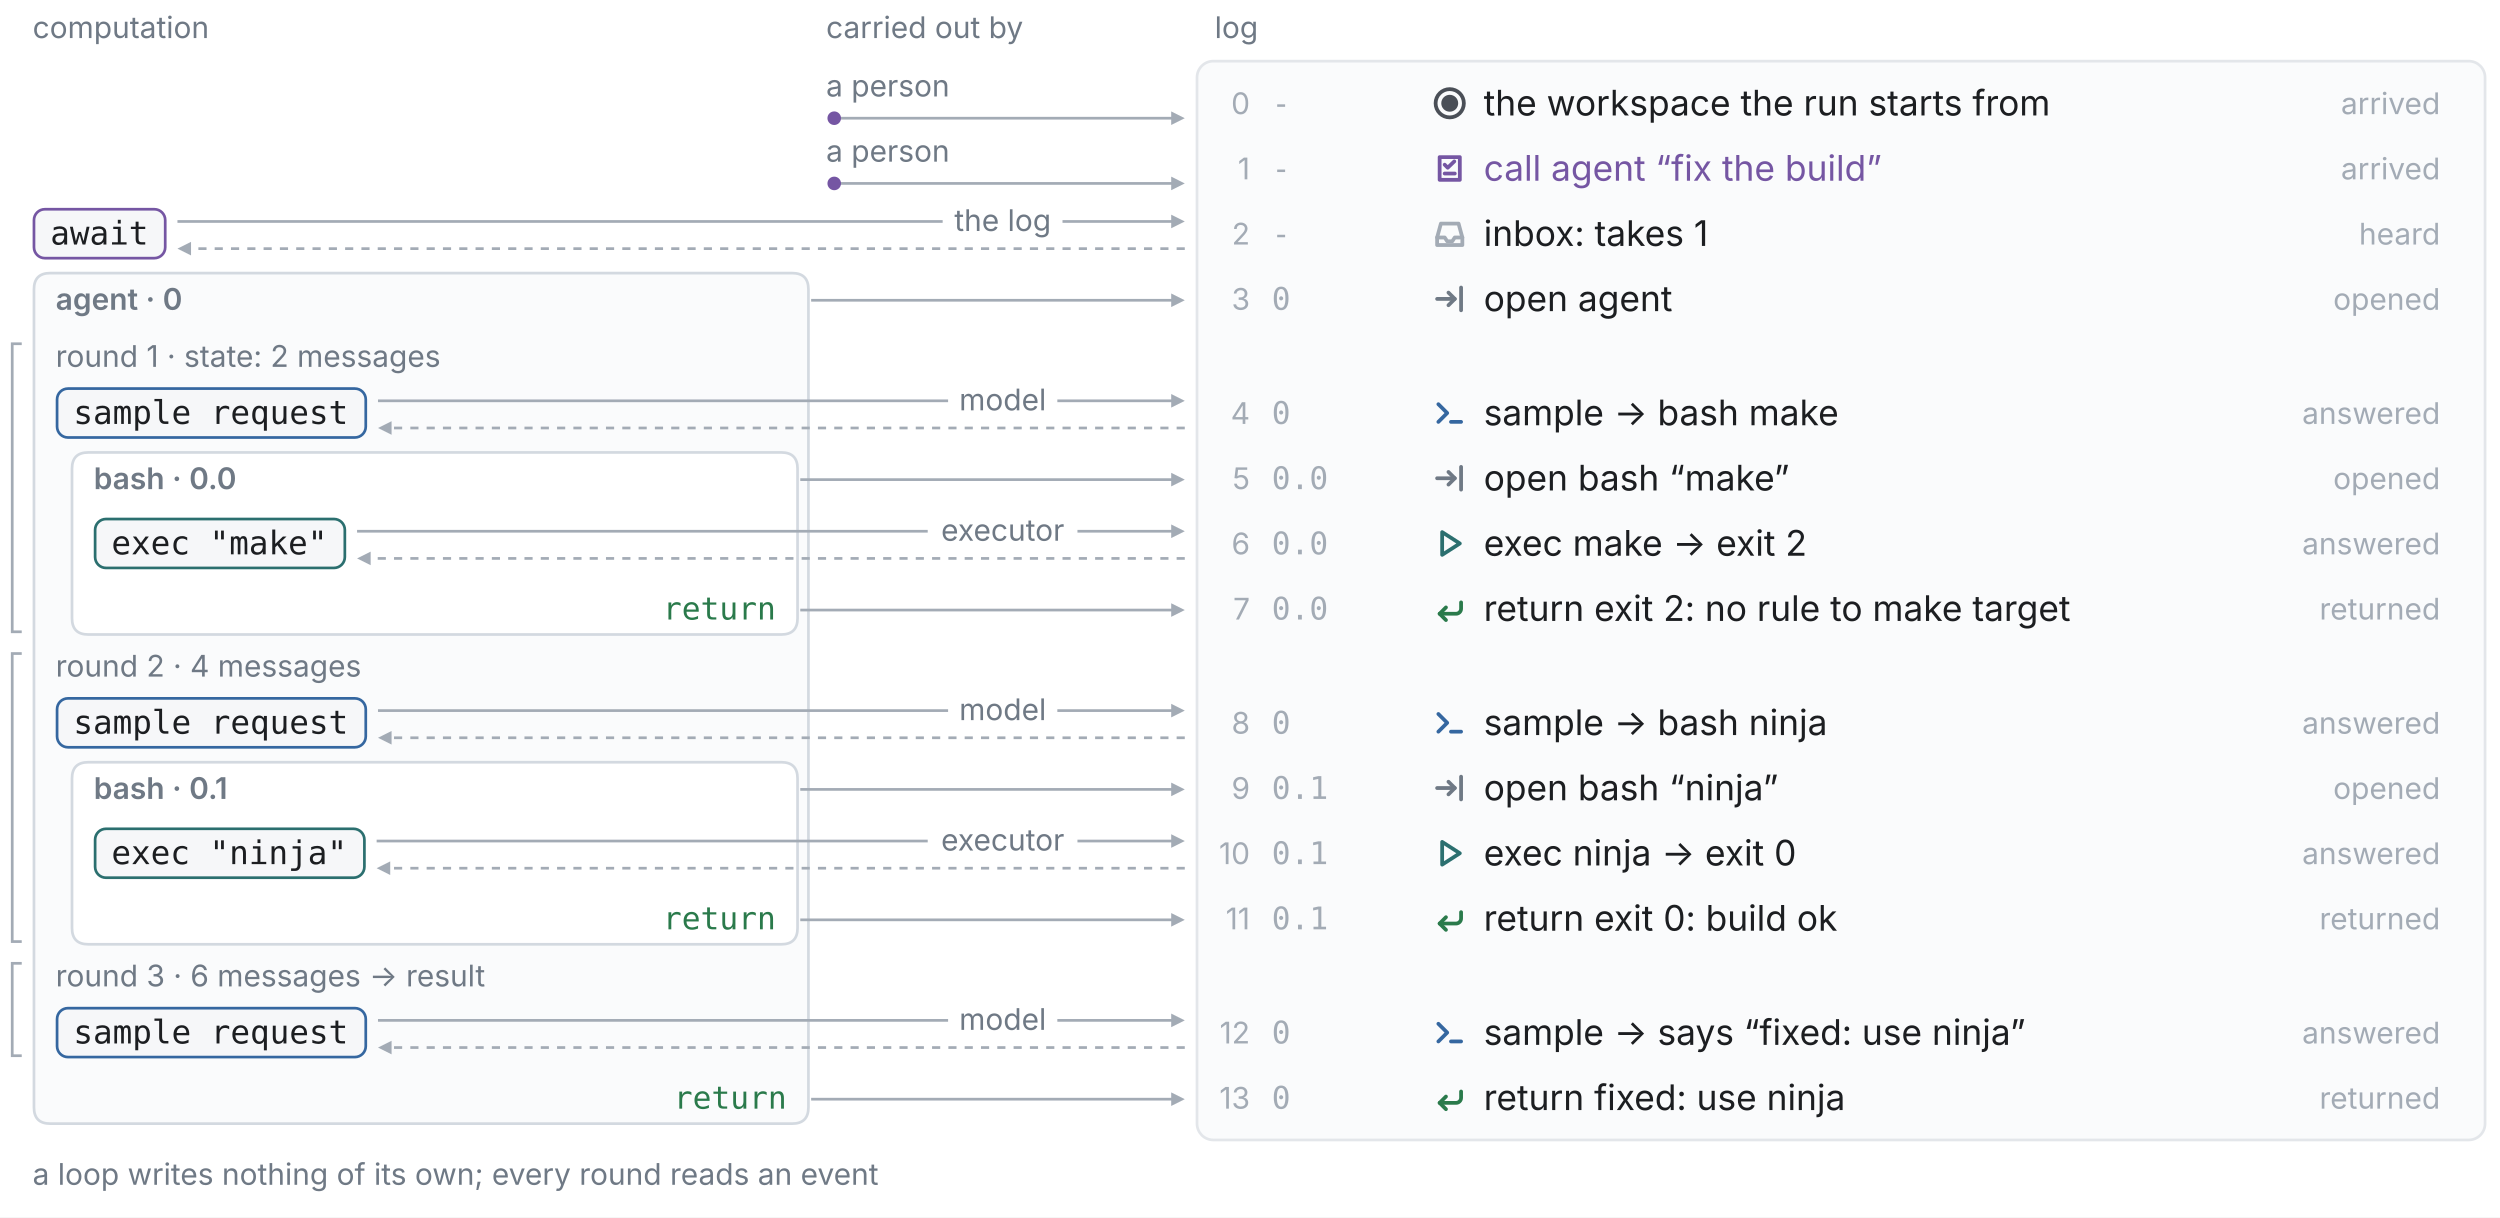
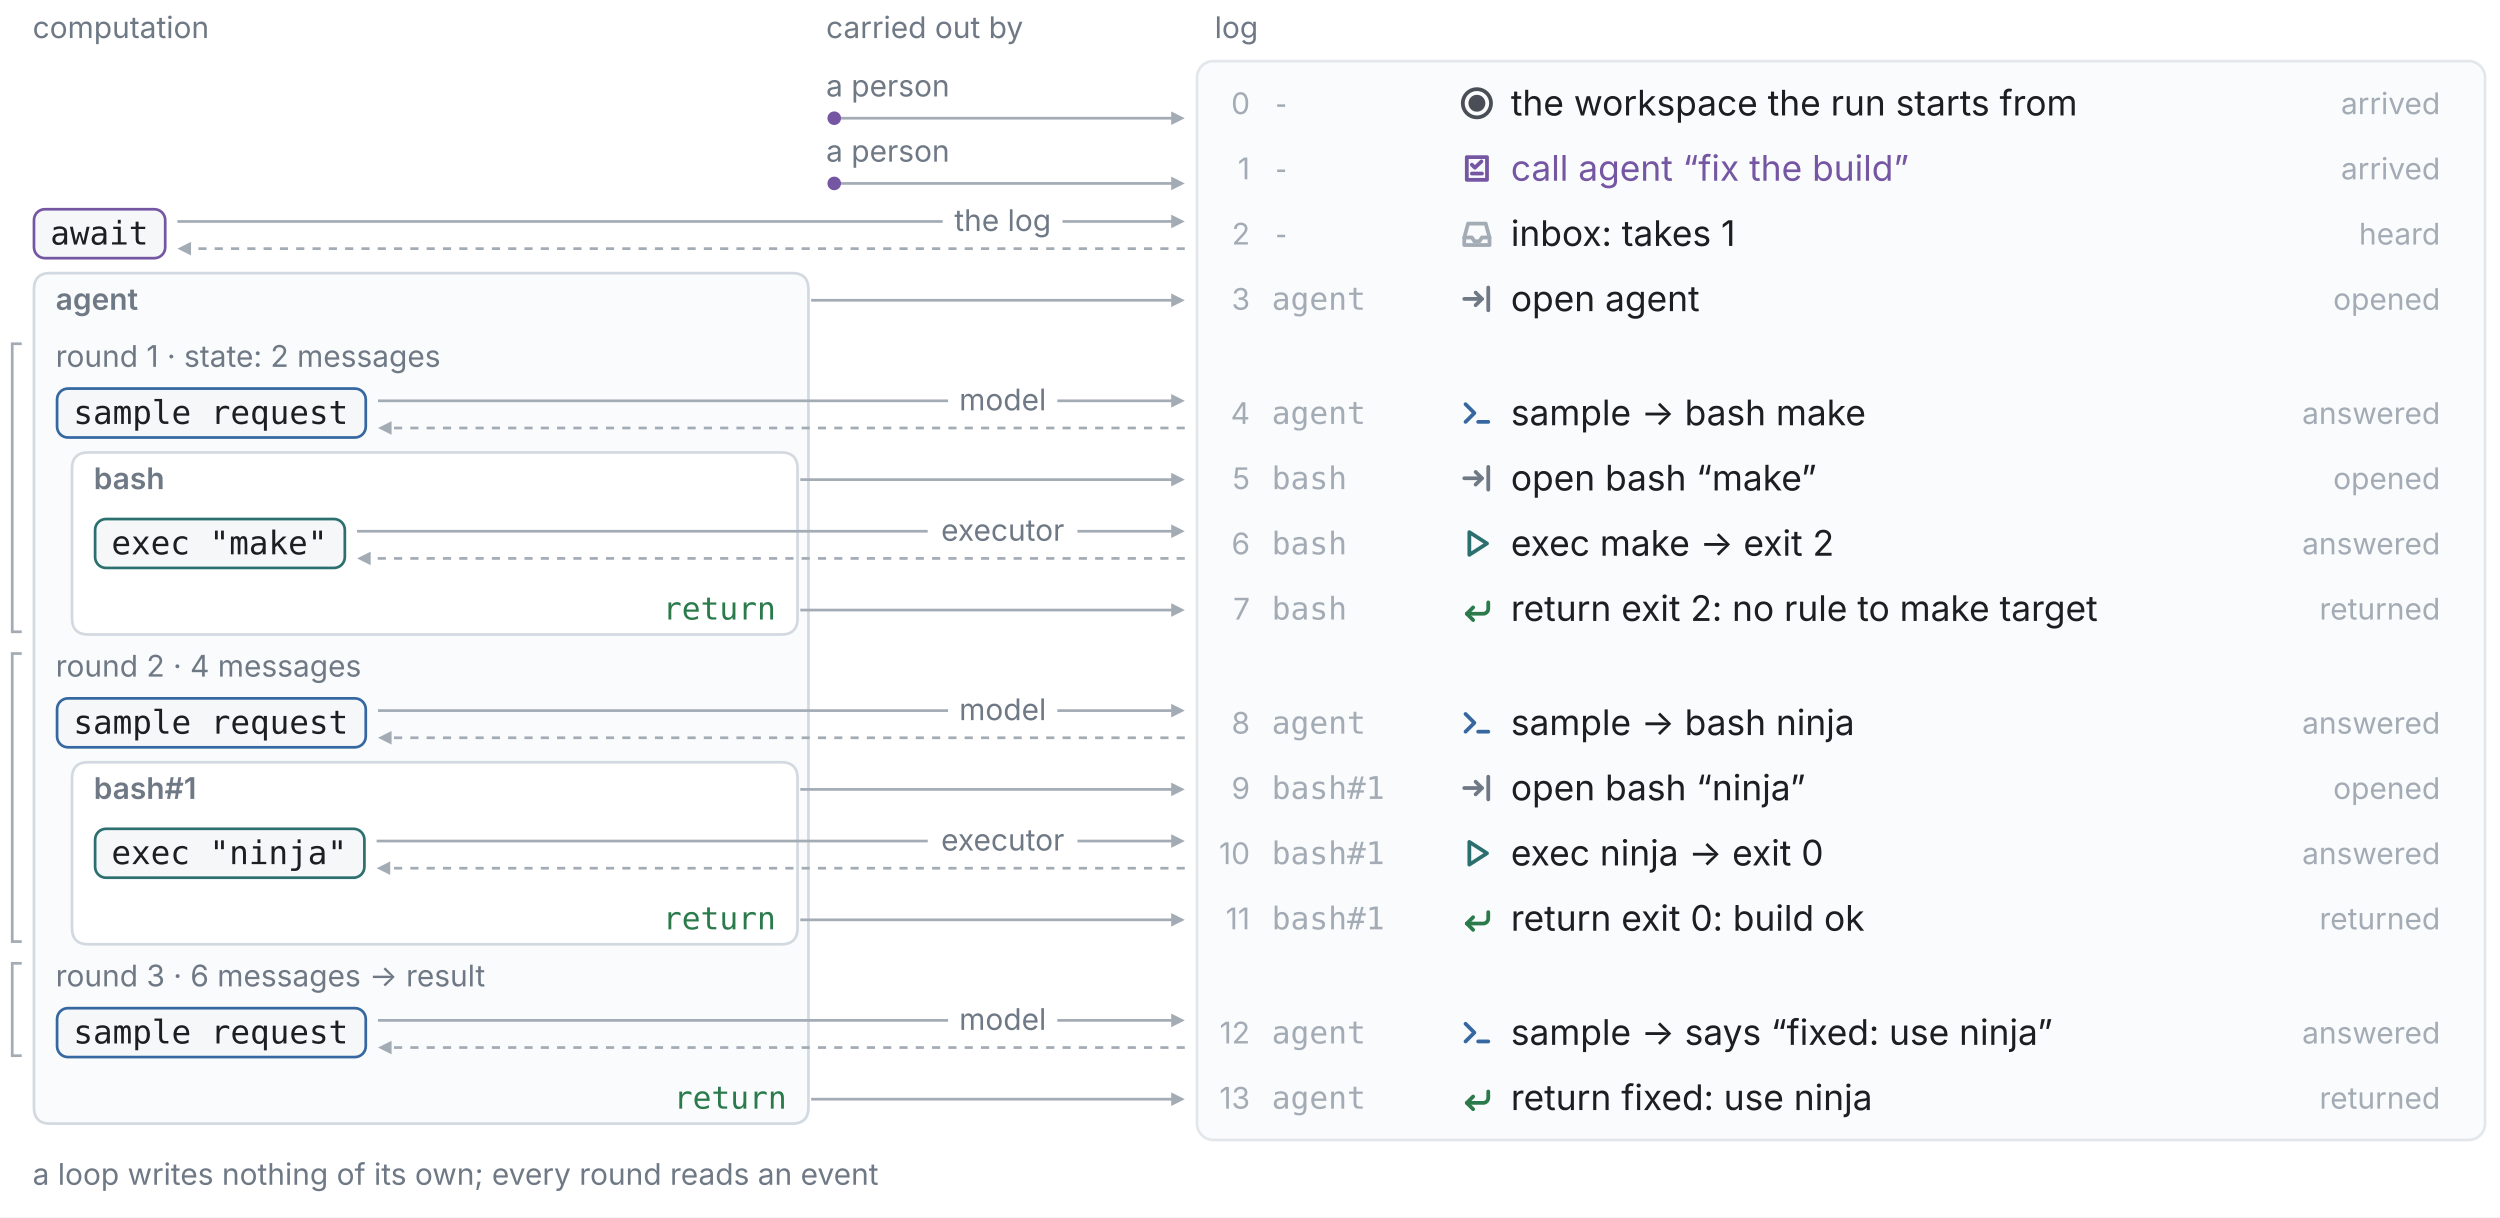
<svg xmlns="http://www.w3.org/2000/svg" viewBox="0 0 920 448" width="920" height="448">
  <style>text{font-family:-apple-system, BlinkMacSystemFont, 'Segoe UI', system-ui, sans-serif;font-size:13px;fill:#1c1e21}.m{font-family:ui-monospace, SFMono-Regular, Menlo, Consolas, monospace}.s{font-size:11px;fill:#6f7985}.f{font-size:11px;fill:#a3abb5}.b{font-weight:600}.n{font-variant-numeric:tabular-nums}.fr{font-family:ui-monospace, SFMono-Regular, Menlo, Consolas, monospace;font-size:11.5px;fill:#a3abb5}.ch{font-family:ui-monospace, SFMono-Regular, Menlo, Consolas, monospace;font-size:12px}.e{font-family:ui-monospace, SFMono-Regular, Menlo, Consolas, monospace;font-size:11.5px}.a{stroke:#a3abb5;fill:none}.d{stroke-dasharray:3 3}.bx{stroke:#d3d9e0;fill:none}</style>
  <rect width="920" height="448" fill="#fff" />
  <text x="12" y="14" class="s">computation</text>
  <text x="304" y="14" class="s">carried out by</text>
  <text x="447" y="14" class="s">log</text>
  <rect x="440.5" y="22.5" width="474" height="397" rx="6" fill="#fafbfc" stroke="#e3e6ea" />
  <path fill="#fafbfc" d="M12.5,407.5V106.5Q12.5,100.5 18.5,100.5H291.5Q297.5,100.5 297.5,106.5V407.5Q297.5,413.5 291.5,413.5H18.5Q12.5,413.5 12.5,407.5Z" />
  <path class="bx" d="M12.5,407.5V106.5Q12.5,100.5 18.5,100.5H291.5Q297.5,100.5 297.5,106.5V407.5Q297.5,413.5 291.5,413.5H18.5Q12.5,413.5 12.5,407.5" />
  <path fill="#fff" d="M26.5,227.5V172.5Q26.5,166.5 32.5,166.5H287.5Q293.5,166.5 293.5,172.5V227.5Q293.5,233.5 287.5,233.5H32.5Q26.5,233.5 26.5,227.5Z" />
  <path class="bx" d="M26.5,227.5V172.5Q26.5,166.5 32.5,166.5H287.5Q293.5,166.5 293.5,172.5V227.5Q293.5,233.5 287.5,233.5H32.5Q26.5,233.5 26.5,227.5" />
  <path fill="#fff" d="M26.5,341.5V286.5Q26.5,280.5 32.5,280.5H287.5Q293.5,280.5 293.5,286.5V341.5Q293.5,347.5 287.5,347.5H32.5Q26.5,347.5 26.5,341.5Z" />
  <path class="bx" d="M26.5,341.5V286.5Q26.5,280.5 32.5,280.5H287.5Q293.5,280.5 293.5,286.5V341.5Q293.5,347.5 287.5,347.5H32.5Q26.5,347.5 26.5,341.5" />
  <text x="460" y="42" class="f n" text-anchor="end">0</text>
  <text x="468" y="42" class="fr">-</text>
-   <g transform="translate(527,31.5) scale(0.9286)" stroke="#4a4f57" fill="#4a4f57" stroke-width="1.5" stroke-linecap="round" stroke-linejoin="round">
+   <g transform="translate(537,31.5) scale(0.9286)" stroke="#4a4f57" fill="#4a4f57" stroke-width="1.5" stroke-linecap="round" stroke-linejoin="round">
    <circle cx="7" cy="7" r="2.6" />
    <circle cx="7" cy="7" r="5.6" fill="none" />
  </g>
-   <text x="546" y="42.5">the workspace the run starts from</text>
+   <text x="556" y="42.5">the workspace the run starts from</text>
  <text x="898" y="42" class="f" text-anchor="end">arrived</text>
  <text x="304" y="35.5" class="s">a person</text>
  <path class="a" d="M307,43.5H432" />
  <path fill="#a3abb5" d="M436,43.5l-5,-2.5v5z" />
  <circle cx="307" cy="43.5" r="2.5" fill="#7556a3" />
  <text x="460" y="66" class="f n" text-anchor="end">1</text>
  <text x="468" y="66" class="fr">-</text>
-   <g transform="translate(527,55.5) scale(0.9286)" stroke="#7556a3" fill="#7556a3" stroke-width="1.5" stroke-linecap="round" stroke-linejoin="round">
+   <g transform="translate(537,55.5) scale(0.9286)" stroke="#7556a3" fill="#7556a3" stroke-width="1.5" stroke-linecap="round" stroke-linejoin="round">
    <path d="M3 2.5h8v9H3z" fill="none" />
    <path d="M5 5.5l1.2 1.2L8.8 4.2M5 9h4" fill="none" />
  </g>
-   <text x="546" y="66.5" style="fill:#7556a3">call agent “fix the build”</text>
+   <text x="556" y="66.5" style="fill:#7556a3">call agent “fix the build”</text>
  <text x="898" y="66" class="f" text-anchor="end">arrived</text>
  <text x="304" y="59.5" class="s">a person</text>
  <path class="a" d="M307,67.5H432" />
  <path fill="#a3abb5" d="M436,67.5l-5,-2.5v5z" />
  <circle cx="307" cy="67.5" r="2.5" fill="#7556a3" />
  <text x="460" y="90" class="f n" text-anchor="end">2</text>
  <text x="468" y="90" class="fr">-</text>
-   <g transform="translate(527,79.5) scale(0.9286)" stroke="#a3abb5" fill="#a3abb5" stroke-width="1.5" stroke-linecap="round" stroke-linejoin="round">
+   <g transform="translate(537,79.5) scale(0.9286)" stroke="#a3abb5" fill="#a3abb5" stroke-width="1.5" stroke-linecap="round" stroke-linejoin="round">
    <path d="M2 8.5h3l1 1.5h2l1-1.5h3" fill="none" />
    <path d="M2 8.5L3.5 3h7L12 8.5v3H2z" fill="none" />
  </g>
-   <text x="546" y="90.5">inbox: takes 1</text>
+   <text x="556" y="90.5">inbox: takes 1</text>
  <text x="898" y="90" class="f" text-anchor="end">heard</text>
  <rect x="12.5" y="77.0" width="48.3" height="18" rx="4" fill="#f6f7f9" stroke="#7556a3" />
  <text x="18.5" y="90" class="ch">await</text>
  <path class="a" d="M65.3,81.5H432" />
  <path fill="#a3abb5" d="M436,81.5l-5,-2.5v5z" />
  <rect x="346.9" y="75.0" width="44.1" height="13" fill="#fff" />
  <text x="369" y="85" class="s" text-anchor="middle">the log</text>
  <path class="a d" d="M436,91.5H69.3" />
  <path fill="#a3abb5" d="M65.3,91.5l5,-2.5v5z" />
  <text x="460" y="114" class="f n" text-anchor="end">3</text>
-   <text x="468" y="114" class="fr">0</text>
-   <g transform="translate(527,103.5) scale(0.9286)" stroke="#6f7985" fill="#6f7985" stroke-width="1.5" stroke-linecap="round" stroke-linejoin="round">
+   <text x="468" y="114" class="fr">agent</text>
+   <g transform="translate(537,103.5) scale(0.9286)" stroke="#6f7985" fill="#6f7985" stroke-width="1.5" stroke-linecap="round" stroke-linejoin="round">
    <path d="M2 7h7" fill="none" />
    <path d="M6.5 4.5L9 7l-2.5 2.5" fill="none" />
    <path d="M11.5 2.5v9" fill="none" />
  </g>
-   <text x="546" y="114.5">open agent</text>
+   <text x="556" y="114.5">open agent</text>
  <text x="898" y="114" class="f" text-anchor="end">opened</text>
-   <text x="20.5" y="114" class="s b">agent · 0</text>
+   <text x="20.5" y="114" class="s b">agent</text>
  <path class="a" d="M298.5,110.5H432" />
  <path fill="#a3abb5" d="M436,110.5l-5,-2.5v5z" />
  <text x="20.5" y="135" class="s">round 1 · state: 2 messages</text>
  <text x="460" y="156" class="f n" text-anchor="end">4</text>
-   <text x="468" y="156" class="fr">0</text>
-   <g transform="translate(527,145.5) scale(0.9286)" stroke="#3567a0" fill="#3567a0" stroke-width="1.5" stroke-linecap="round" stroke-linejoin="round">
+   <text x="468" y="156" class="fr">agent</text>
+   <g transform="translate(537,145.5) scale(0.9286)" stroke="#3567a0" fill="#3567a0" stroke-width="1.5" stroke-linecap="round" stroke-linejoin="round">
    <path d="M2.5 3.5L6 7l-3.5 3.5" fill="none" />
    <path d="M7.5 10.5h4" fill="none" />
  </g>
-   <text x="546" y="156.5">sample → bash make</text>
+   <text x="556" y="156.5">sample → bash make</text>
  <text x="898" y="156" class="f" text-anchor="end">answered</text>
  <rect x="21.0" y="143.0" width="113.6" height="18" rx="4" fill="#f6f7f9" stroke="#3567a0" />
  <text x="27" y="156" class="ch">sample request</text>
  <path class="a" d="M139.1,147.5H432" />
  <path fill="#a3abb5" d="M436,147.5l-5,-2.5v5z" />
  <rect x="348.9" y="141.0" width="40.2" height="13" fill="#fff" />
  <text x="369" y="151" class="s" text-anchor="middle">model</text>
  <path class="a d" d="M436,157.5H143.1" />
  <path fill="#a3abb5" d="M139.1,157.5l5,-2.5v5z" />
  <text x="460" y="180" class="f n" text-anchor="end">5</text>
-   <text x="468" y="180" class="fr">0.0</text>
-   <g transform="translate(527,169.5) scale(0.9286)" stroke="#6f7985" fill="#6f7985" stroke-width="1.5" stroke-linecap="round" stroke-linejoin="round">
+   <text x="468" y="180" class="fr">bash</text>
+   <g transform="translate(537,169.5) scale(0.9286)" stroke="#6f7985" fill="#6f7985" stroke-width="1.5" stroke-linecap="round" stroke-linejoin="round">
    <path d="M2 7h7" fill="none" />
    <path d="M6.5 4.5L9 7l-2.5 2.5" fill="none" />
    <path d="M11.5 2.5v9" fill="none" />
  </g>
-   <text x="546" y="180.5">open bash “make”</text>
+   <text x="556" y="180.5">open bash “make”</text>
  <text x="898" y="180" class="f" text-anchor="end">opened</text>
-   <text x="34.5" y="180" class="s b">bash · 0.0</text>
+   <text x="34.5" y="180" class="s b">bash</text>
  <path class="a" d="M294.5,176.5H432" />
  <path fill="#a3abb5" d="M436,176.5l-5,-2.5v5z" />
  <text x="460" y="204" class="f n" text-anchor="end">6</text>
-   <text x="468" y="204" class="fr">0.0</text>
-   <g transform="translate(527,193.5) scale(0.9286)" stroke="#2b6f6f" fill="#2b6f6f" stroke-width="1.5" stroke-linecap="round" stroke-linejoin="round">
+   <text x="468" y="204" class="fr">bash</text>
+   <g transform="translate(537,193.5) scale(0.9286)" stroke="#2b6f6f" fill="#2b6f6f" stroke-width="1.5" stroke-linecap="round" stroke-linejoin="round">
    <path d="M4 2.5l7 4.5-7 4.5z" fill="none" />
  </g>
-   <text x="546" y="204.5">exec make → exit 2</text>
+   <text x="556" y="204.5">exec make → exit 2</text>
  <text x="898" y="204" class="f" text-anchor="end">answered</text>
  <rect x="35.0" y="191.0" width="91.9" height="18" rx="4" fill="#f6f7f9" stroke="#2b6f6f" />
  <text x="41" y="204" class="ch">exec "make"</text>
  <path class="a" d="M131.4,195.5H432" />
  <path fill="#a3abb5" d="M436,195.5l-5,-2.5v5z" />
  <rect x="341.4" y="189.0" width="55.1" height="13" fill="#fff" />
  <text x="369" y="199" class="s" text-anchor="middle">executor</text>
  <path class="a d" d="M436,205.5H135.4" />
  <path fill="#a3abb5" d="M131.4,205.5l5,-2.5v5z" />
  <text x="460" y="228" class="f n" text-anchor="end">7</text>
-   <text x="468" y="228" class="fr">0.0</text>
-   <g transform="translate(527,217.5) scale(0.9286)" stroke="#2a7a4b" fill="#2a7a4b" stroke-width="1.5" stroke-linecap="round" stroke-linejoin="round">
+   <text x="468" y="228" class="fr">bash</text>
+   <g transform="translate(537,217.5) scale(0.9286)" stroke="#2a7a4b" fill="#2a7a4b" stroke-width="1.5" stroke-linecap="round" stroke-linejoin="round">
    <path d="M11.5 4.5v2.5a2 2 0 0 1-2 2H3" fill="none" />
    <path d="M5.5 6.5L3 9l2.5 2.5" fill="none" />
  </g>
-   <text x="546" y="228.5">return exit 2: no rule to make target</text>
+   <text x="556" y="228.5">return exit 2: no rule to make target</text>
  <text x="898" y="228" class="f" text-anchor="end">returned</text>
  <text x="285.5" y="228" class="e" style="fill:#2a7a4b" text-anchor="end">return</text>
  <path class="a" d="M294.5,224.5H432" />
  <path fill="#a3abb5" d="M436,224.5l-5,-2.5v5z" />
  <path class="a" d="M8,126.5H4.5V232.5H8" />
  <text x="20.5" y="249" class="s">round 2 · 4 messages</text>
  <text x="460" y="270" class="f n" text-anchor="end">8</text>
-   <text x="468" y="270" class="fr">0</text>
-   <g transform="translate(527,259.5) scale(0.9286)" stroke="#3567a0" fill="#3567a0" stroke-width="1.5" stroke-linecap="round" stroke-linejoin="round">
+   <text x="468" y="270" class="fr">agent</text>
+   <g transform="translate(537,259.5) scale(0.9286)" stroke="#3567a0" fill="#3567a0" stroke-width="1.5" stroke-linecap="round" stroke-linejoin="round">
    <path d="M2.5 3.5L6 7l-3.5 3.5" fill="none" />
    <path d="M7.5 10.5h4" fill="none" />
  </g>
-   <text x="546" y="270.5">sample → bash ninja</text>
+   <text x="556" y="270.5">sample → bash ninja</text>
  <text x="898" y="270" class="f" text-anchor="end">answered</text>
  <rect x="21.0" y="257.0" width="113.6" height="18" rx="4" fill="#f6f7f9" stroke="#3567a0" />
  <text x="27" y="270" class="ch">sample request</text>
  <path class="a" d="M139.1,261.5H432" />
  <path fill="#a3abb5" d="M436,261.5l-5,-2.5v5z" />
  <rect x="348.9" y="255.0" width="40.2" height="13" fill="#fff" />
  <text x="369" y="265" class="s" text-anchor="middle">model</text>
  <path class="a d" d="M436,271.5H143.1" />
  <path fill="#a3abb5" d="M139.1,271.5l5,-2.5v5z" />
  <text x="460" y="294" class="f n" text-anchor="end">9</text>
-   <text x="468" y="294" class="fr">0.1</text>
-   <g transform="translate(527,283.5) scale(0.9286)" stroke="#6f7985" fill="#6f7985" stroke-width="1.5" stroke-linecap="round" stroke-linejoin="round">
+   <text x="468" y="294" class="fr">bash#1</text>
+   <g transform="translate(537,283.5) scale(0.9286)" stroke="#6f7985" fill="#6f7985" stroke-width="1.5" stroke-linecap="round" stroke-linejoin="round">
    <path d="M2 7h7" fill="none" />
    <path d="M6.5 4.5L9 7l-2.5 2.5" fill="none" />
    <path d="M11.5 2.5v9" fill="none" />
  </g>
-   <text x="546" y="294.5">open bash “ninja”</text>
+   <text x="556" y="294.5">open bash “ninja”</text>
  <text x="898" y="294" class="f" text-anchor="end">opened</text>
-   <text x="34.5" y="294" class="s b">bash · 0.1</text>
+   <text x="34.5" y="294" class="s b">bash#1</text>
  <path class="a" d="M294.5,290.5H432" />
  <path fill="#a3abb5" d="M436,290.5l-5,-2.5v5z" />
  <text x="460" y="318" class="f n" text-anchor="end">10</text>
-   <text x="468" y="318" class="fr">0.1</text>
-   <g transform="translate(527,307.5) scale(0.9286)" stroke="#2b6f6f" fill="#2b6f6f" stroke-width="1.5" stroke-linecap="round" stroke-linejoin="round">
+   <text x="468" y="318" class="fr">bash#1</text>
+   <g transform="translate(537,307.5) scale(0.9286)" stroke="#2b6f6f" fill="#2b6f6f" stroke-width="1.5" stroke-linecap="round" stroke-linejoin="round">
    <path d="M4 2.5l7 4.5-7 4.5z" fill="none" />
  </g>
-   <text x="546" y="318.5">exec ninja → exit 0</text>
+   <text x="556" y="318.5">exec ninja → exit 0</text>
  <text x="898" y="318" class="f" text-anchor="end">answered</text>
  <rect x="35.0" y="305.0" width="99.1" height="18" rx="4" fill="#f6f7f9" stroke="#2b6f6f" />
  <text x="41" y="318" class="ch">exec "ninja"</text>
  <path class="a" d="M138.6,309.5H432" />
  <path fill="#a3abb5" d="M436,309.5l-5,-2.5v5z" />
  <rect x="341.4" y="303.0" width="55.1" height="13" fill="#fff" />
  <text x="369" y="313" class="s" text-anchor="middle">executor</text>
  <path class="a d" d="M436,319.5H142.6" />
  <path fill="#a3abb5" d="M138.6,319.5l5,-2.5v5z" />
  <text x="460" y="342" class="f n" text-anchor="end">11</text>
-   <text x="468" y="342" class="fr">0.1</text>
-   <g transform="translate(527,331.5) scale(0.9286)" stroke="#2a7a4b" fill="#2a7a4b" stroke-width="1.5" stroke-linecap="round" stroke-linejoin="round">
+   <text x="468" y="342" class="fr">bash#1</text>
+   <g transform="translate(537,331.5) scale(0.9286)" stroke="#2a7a4b" fill="#2a7a4b" stroke-width="1.5" stroke-linecap="round" stroke-linejoin="round">
    <path d="M11.5 4.5v2.5a2 2 0 0 1-2 2H3" fill="none" />
    <path d="M5.5 6.5L3 9l2.5 2.5" fill="none" />
  </g>
-   <text x="546" y="342.5">return exit 0: build ok</text>
+   <text x="556" y="342.5">return exit 0: build ok</text>
  <text x="898" y="342" class="f" text-anchor="end">returned</text>
  <text x="285.5" y="342" class="e" style="fill:#2a7a4b" text-anchor="end">return</text>
  <path class="a" d="M294.5,338.5H432" />
  <path fill="#a3abb5" d="M436,338.5l-5,-2.5v5z" />
  <path class="a" d="M8,240.5H4.5V346.5H8" />
  <text x="20.5" y="363" class="s">round 3 · 6 messages → result</text>
  <text x="460" y="384" class="f n" text-anchor="end">12</text>
-   <text x="468" y="384" class="fr">0</text>
-   <g transform="translate(527,373.5) scale(0.9286)" stroke="#3567a0" fill="#3567a0" stroke-width="1.5" stroke-linecap="round" stroke-linejoin="round">
+   <text x="468" y="384" class="fr">agent</text>
+   <g transform="translate(537,373.5) scale(0.9286)" stroke="#3567a0" fill="#3567a0" stroke-width="1.5" stroke-linecap="round" stroke-linejoin="round">
    <path d="M2.5 3.5L6 7l-3.5 3.5" fill="none" />
    <path d="M7.5 10.5h4" fill="none" />
  </g>
-   <text x="546" y="384.5">sample → says “fixed: use ninja”</text>
+   <text x="556" y="384.5">sample → says “fixed: use ninja”</text>
  <text x="898" y="384" class="f" text-anchor="end">answered</text>
  <rect x="21.0" y="371.0" width="113.6" height="18" rx="4" fill="#f6f7f9" stroke="#3567a0" />
  <text x="27" y="384" class="ch">sample request</text>
  <path class="a" d="M139.1,375.5H432" />
  <path fill="#a3abb5" d="M436,375.5l-5,-2.5v5z" />
  <rect x="348.9" y="369.0" width="40.2" height="13" fill="#fff" />
  <text x="369" y="379" class="s" text-anchor="middle">model</text>
  <path class="a d" d="M436,385.5H143.1" />
  <path fill="#a3abb5" d="M139.1,385.5l5,-2.5v5z" />
  <path class="a" d="M8,354.5H4.5V388.5H8" />
  <text x="460" y="408" class="f n" text-anchor="end">13</text>
-   <text x="468" y="408" class="fr">0</text>
-   <g transform="translate(527,397.5) scale(0.9286)" stroke="#2a7a4b" fill="#2a7a4b" stroke-width="1.5" stroke-linecap="round" stroke-linejoin="round">
+   <text x="468" y="408" class="fr">agent</text>
+   <g transform="translate(537,397.5) scale(0.9286)" stroke="#2a7a4b" fill="#2a7a4b" stroke-width="1.5" stroke-linecap="round" stroke-linejoin="round">
    <path d="M11.5 4.5v2.5a2 2 0 0 1-2 2H3" fill="none" />
    <path d="M5.5 6.5L3 9l2.5 2.5" fill="none" />
  </g>
-   <text x="546" y="408.5">return fixed: use ninja</text>
+   <text x="556" y="408.5">return fixed: use ninja</text>
  <text x="898" y="408" class="f" text-anchor="end">returned</text>
  <text x="289.5" y="408" class="e" style="fill:#2a7a4b" text-anchor="end">return</text>
  <path class="a" d="M298.5,404.5H432" />
  <path fill="#a3abb5" d="M436,404.5l-5,-2.5v5z" />
  <text x="12" y="436" class="s">a loop writes nothing of its own; every round reads an event</text>
</svg>
